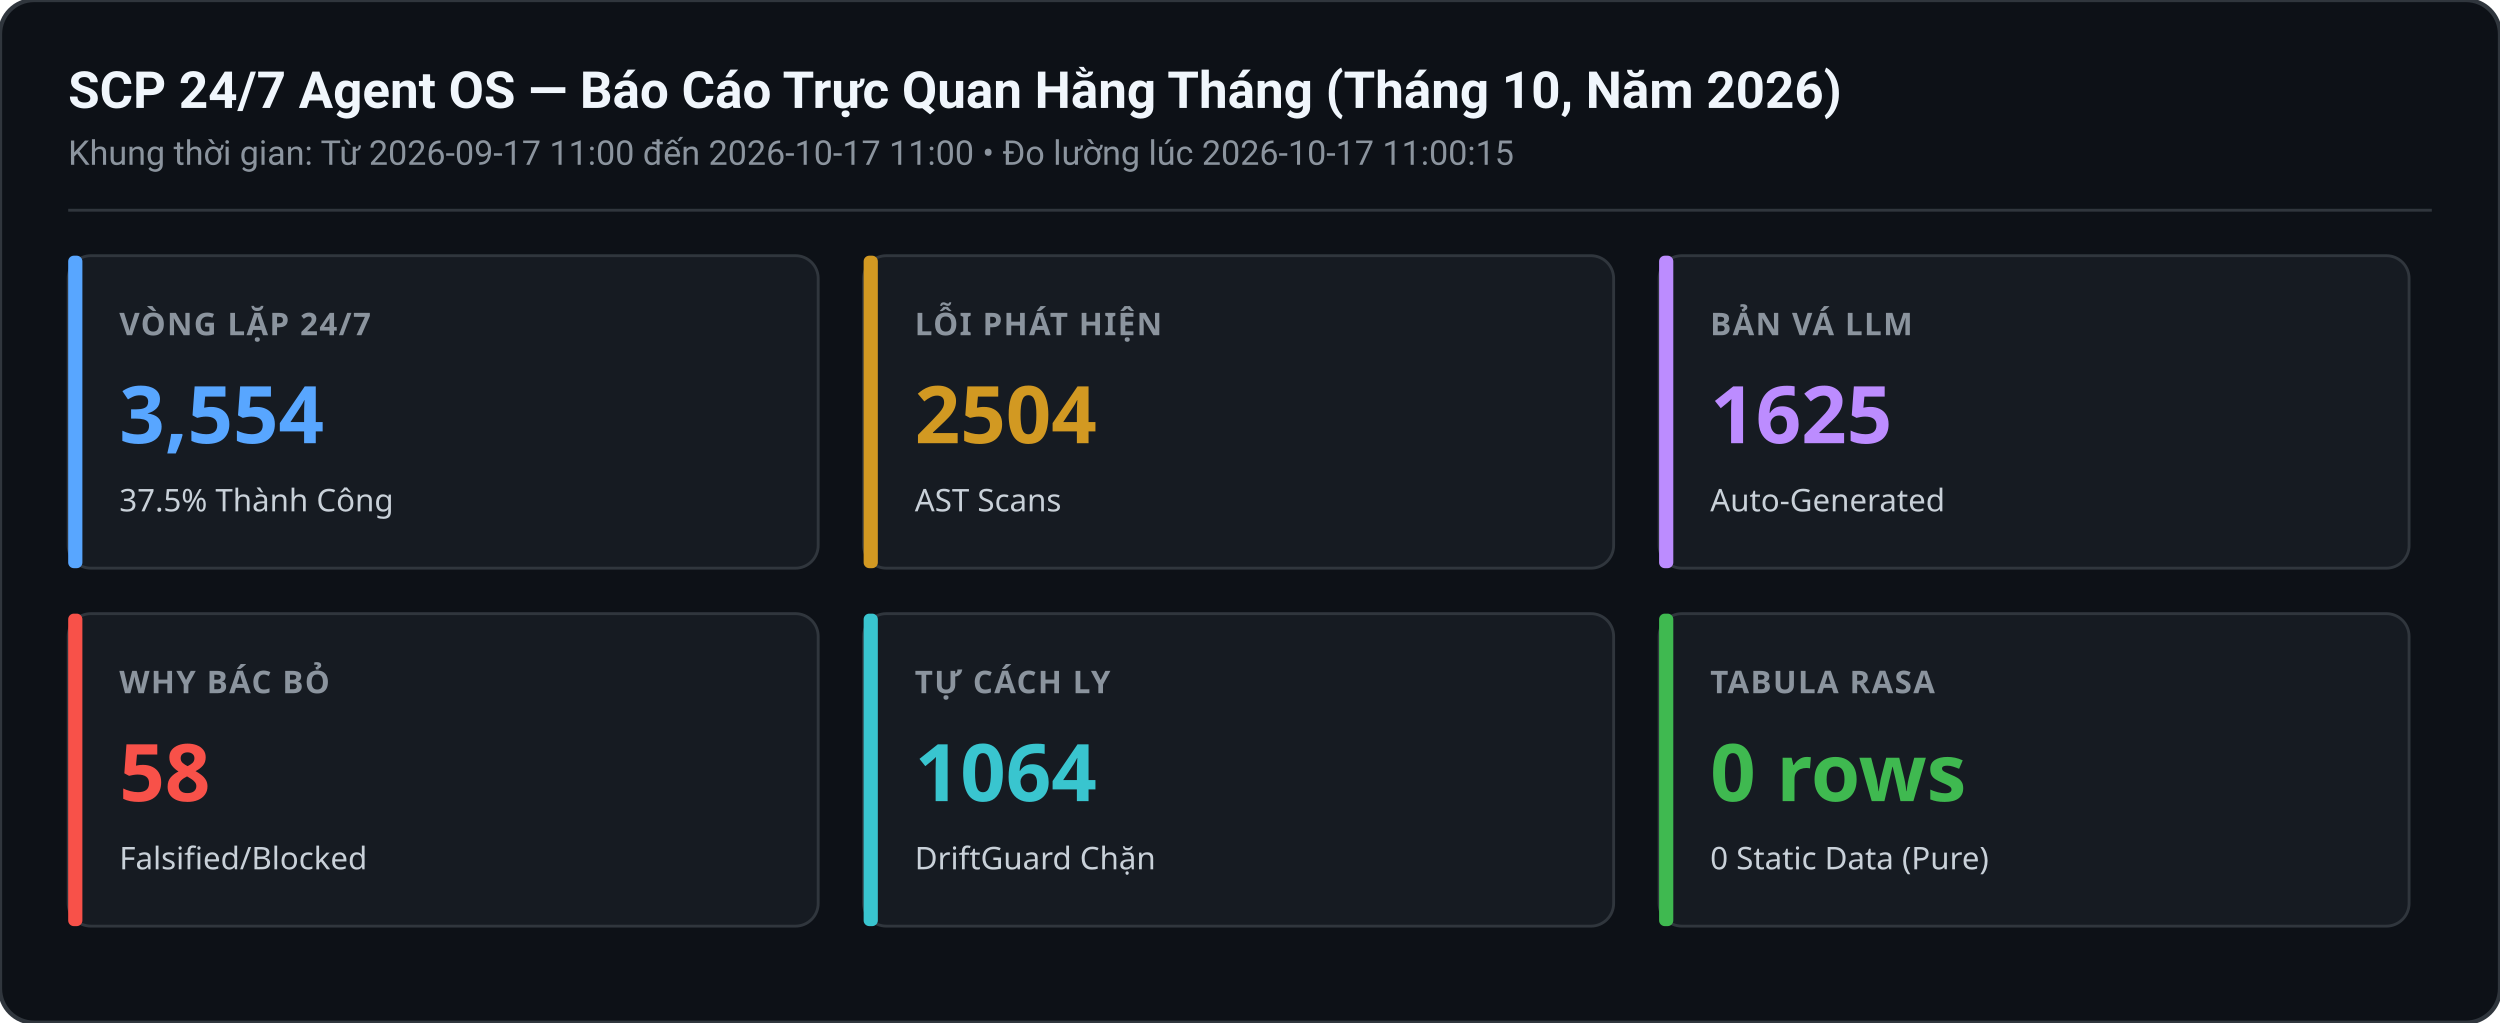
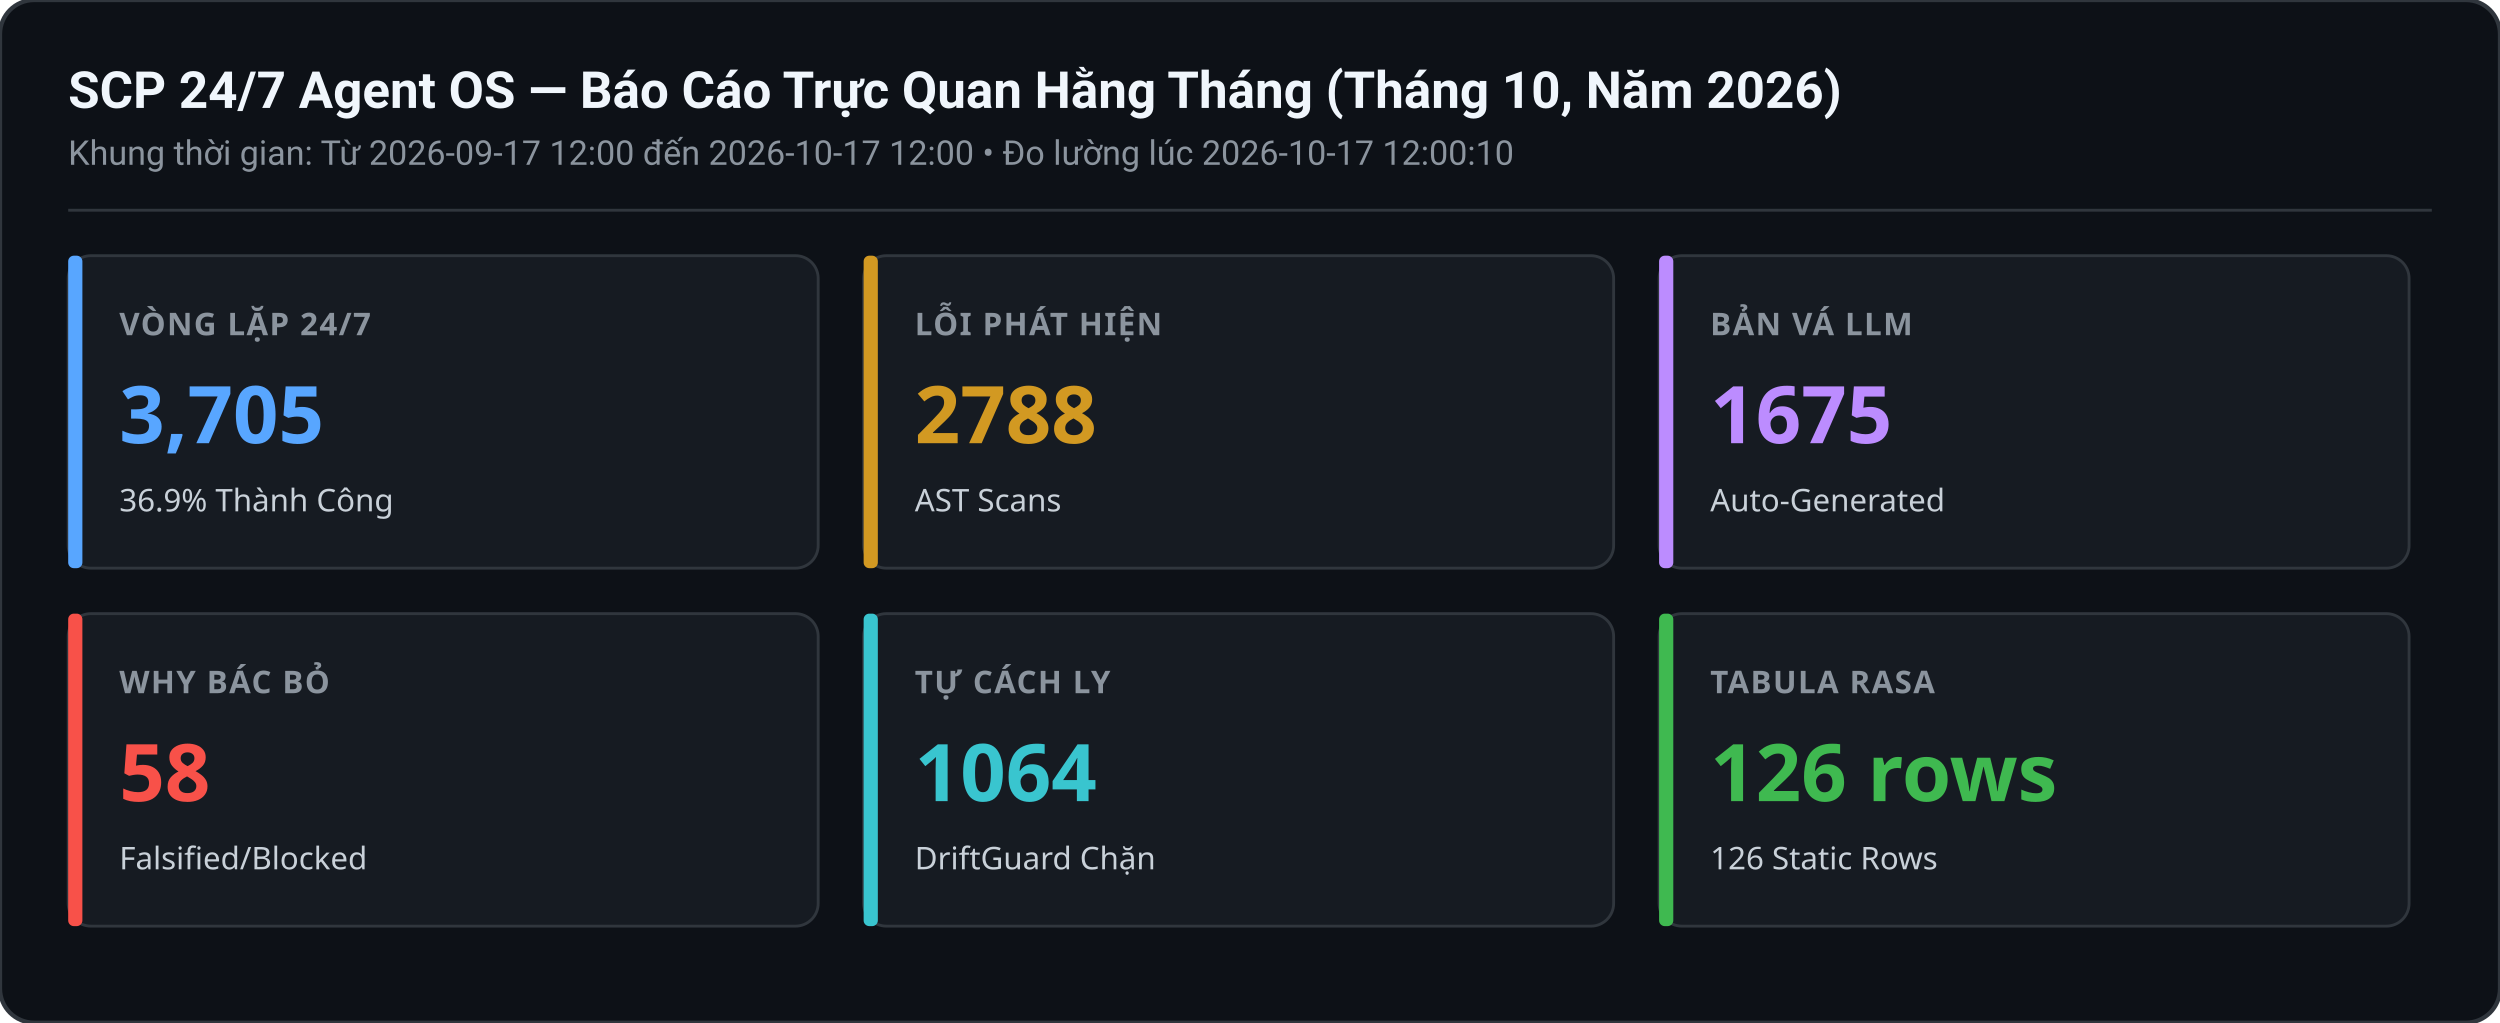
<svg xmlns="http://www.w3.org/2000/svg" width="880" height="360" viewBox="0 0 880 360">
  <rect width="880" height="360" rx="12" fill="#0d1117" stroke="#30363d" stroke-width="1.5" />
  <text x="24" y="38" font-family="-apple-system,BlinkMacSystemFont,Segoe UI,Roboto,sans-serif" font-size="18" font-weight="600" fill="#f0f6fc">SCP 24/7 Agent OS — Báo Cáo Trực Quan Hằng Tháng (Tháng 10, Năm 2026)</text>
-   <text x="24" y="58" font-family="-apple-system,BlinkMacSystemFont,Segoe UI,Roboto,sans-serif" font-size="12" fill="#8b949e">Khung thời gian: Từ 2026-09-17 11:00 đến 2026-10-17 11:00 • Đo lường lúc 2026-10-17 11:00:15</text>
+   <text x="24" y="58" font-family="-apple-system,BlinkMacSystemFont,Segoe UI,Roboto,sans-serif" font-size="12" fill="#8b949e">Khung thời gian: Từ 2026-09-17 12:00 đến 2026-10-17 12:00 • Đo lường lúc 2026-10-17 12:00:10</text>
  <line x1="24" y1="74" x2="856" y2="74" stroke="#30363d" stroke-width="1" />
  <g transform="translate(24,90)">
    <rect width="264" height="110" rx="8" fill="#161b22" stroke="#30363d" stroke-width="1" />
    <rect x="0" y="0" width="5" height="110" rx="2" fill="#58a6ff" />
    <text x="18" y="28" font-family="sans-serif" font-size="11" font-weight="600" fill="#8b949e" letter-spacing="0.5">VÒNG LẶP 24/7</text>
-     <text x="18" y="66" font-family="sans-serif" font-size="28" font-weight="700" fill="#58a6ff">3,554</text>
-     <text x="18" y="90" font-family="sans-serif" font-size="11" fill="#c9d1d9">37.5% Thành Công</text>
+     <text x="18" y="66" font-family="sans-serif" font-size="28" font-weight="700" fill="#58a6ff">3,705</text>
+     <text x="18" y="90" font-family="sans-serif" font-size="11" fill="#c9d1d9">36.9% Thành Công</text>
  </g>
  <g transform="translate(304,90)">
    <rect width="264" height="110" rx="8" fill="#161b22" stroke="#30363d" stroke-width="1" />
    <rect x="0" y="0" width="5" height="110" rx="2" fill="#d29922" />
    <text x="18" y="28" font-family="sans-serif" font-size="11" font-weight="600" fill="#8b949e" letter-spacing="0.5">LỖI PHÁT HIỆN</text>
-     <text x="18" y="66" font-family="sans-serif" font-size="28" font-weight="700" fill="#d29922">2504</text>
+     <text x="18" y="66" font-family="sans-serif" font-size="28" font-weight="700" fill="#d29922">2788</text>
    <text x="18" y="90" font-family="sans-serif" font-size="11" fill="#c9d1d9">AST Scans</text>
  </g>
  <g transform="translate(584,90)">
    <rect width="264" height="110" rx="8" fill="#161b22" stroke="#30363d" stroke-width="1" />
    <rect x="0" y="0" width="5" height="110" rx="2" fill="#bc8cff" />
    <text x="18" y="28" font-family="sans-serif" font-size="11" font-weight="600" fill="#8b949e" letter-spacing="0.5">BẢN VÁ LLM</text>
-     <text x="18" y="66" font-family="sans-serif" font-size="28" font-weight="700" fill="#bc8cff">1625</text>
+     <text x="18" y="66" font-family="sans-serif" font-size="28" font-weight="700" fill="#bc8cff">1675</text>
    <text x="18" y="90" font-family="sans-serif" font-size="11" fill="#c9d1d9">Auto-Generated</text>
  </g>
  <g transform="translate(24,216)">
    <rect width="264" height="110" rx="8" fill="#161b22" stroke="#30363d" stroke-width="1" />
    <rect x="0" y="0" width="5" height="110" rx="2" fill="#f85149" />
    <text x="18" y="28" font-family="sans-serif" font-size="11" font-weight="600" fill="#8b949e" letter-spacing="0.5">WHY BÁC BỎ</text>
    <text x="18" y="66" font-family="sans-serif" font-size="28" font-weight="700" fill="#f85149">58</text>
    <text x="18" y="90" font-family="sans-serif" font-size="11" fill="#c9d1d9">Falsified/Blocked</text>
  </g>
  <g transform="translate(304,216)">
    <rect width="264" height="110" rx="8" fill="#161b22" stroke="#30363d" stroke-width="1" />
    <rect x="0" y="0" width="5" height="110" rx="2" fill="#39c5cf" />
    <text x="18" y="28" font-family="sans-serif" font-size="11" font-weight="600" fill="#8b949e" letter-spacing="0.5">TỰ CÁCH LY</text>
    <text x="18" y="66" font-family="sans-serif" font-size="28" font-weight="700" fill="#39c5cf">1064</text>
    <text x="18" y="90" font-family="sans-serif" font-size="11" fill="#c9d1d9">DriftGuard Chặn</text>
  </g>
  <g transform="translate(584,216)">
    <rect width="264" height="110" rx="8" fill="#161b22" stroke="#30363d" stroke-width="1" />
    <rect x="0" y="0" width="5" height="110" rx="2" fill="#3fb950" />
    <text x="18" y="28" font-family="sans-serif" font-size="11" font-weight="600" fill="#8b949e" letter-spacing="0.5">TABULA RASA</text>
-     <text x="18" y="66" font-family="sans-serif" font-size="28" font-weight="700" fill="#3fb950">0 rows</text>
-     <text x="18" y="90" font-family="sans-serif" font-size="11" fill="#c9d1d9">0 Static Data (Pure)</text>
+     <text x="18" y="66" font-family="sans-serif" font-size="28" font-weight="700" fill="#3fb950">126 rows</text>
+     <text x="18" y="90" font-family="sans-serif" font-size="11" fill="#c9d1d9">126 Static Rows</text>
  </g>
</svg>
